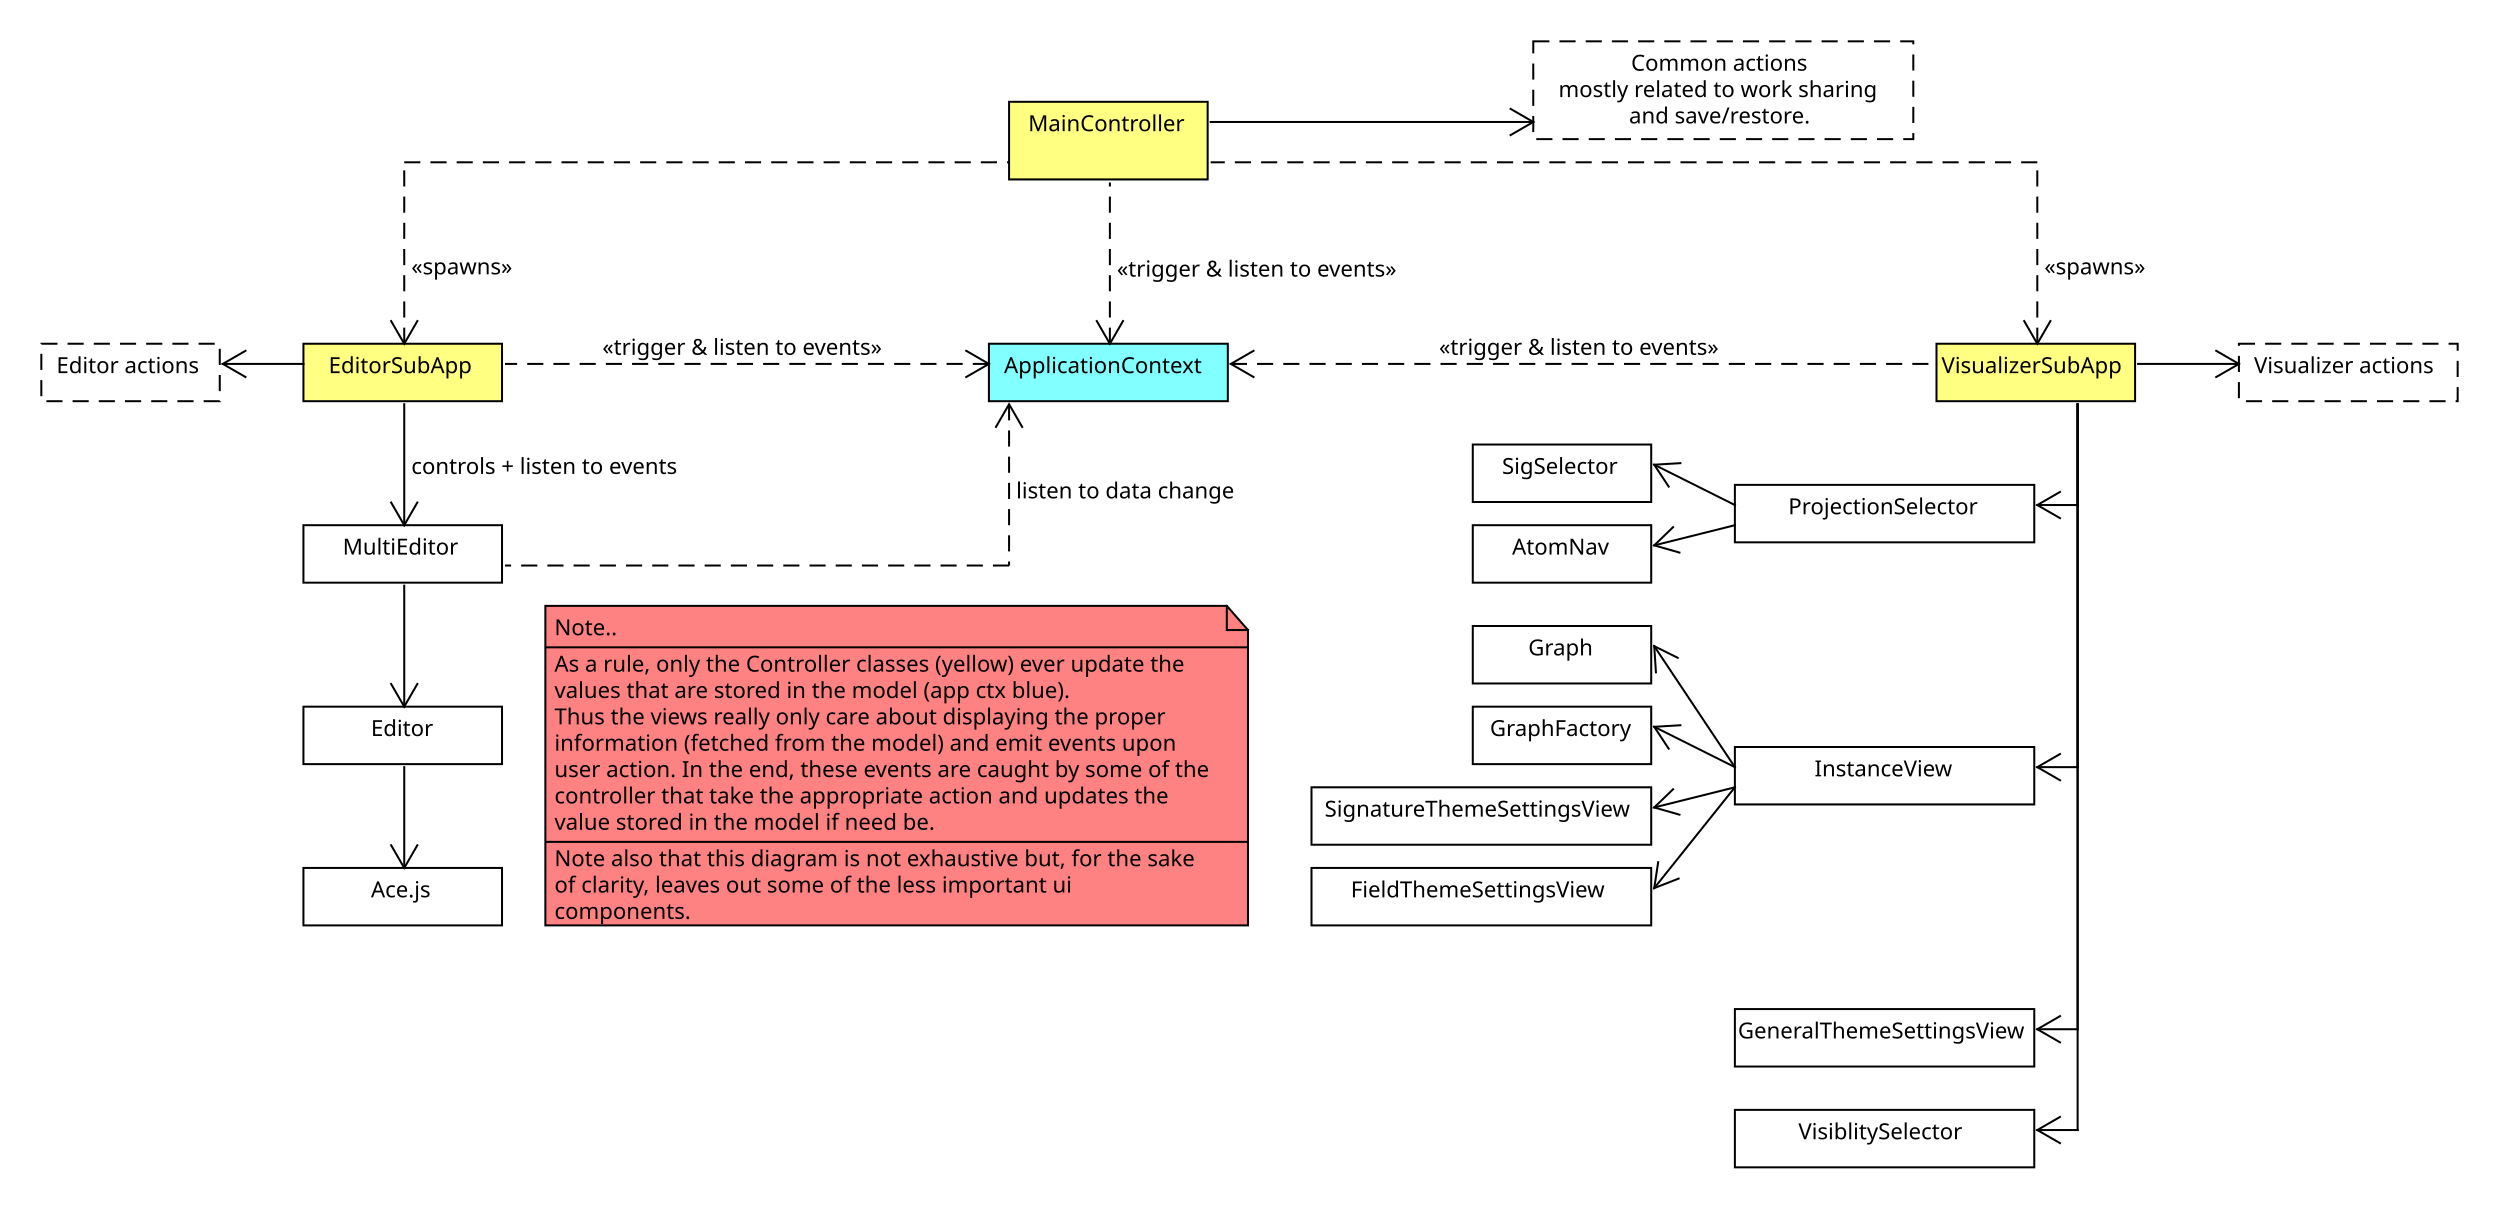
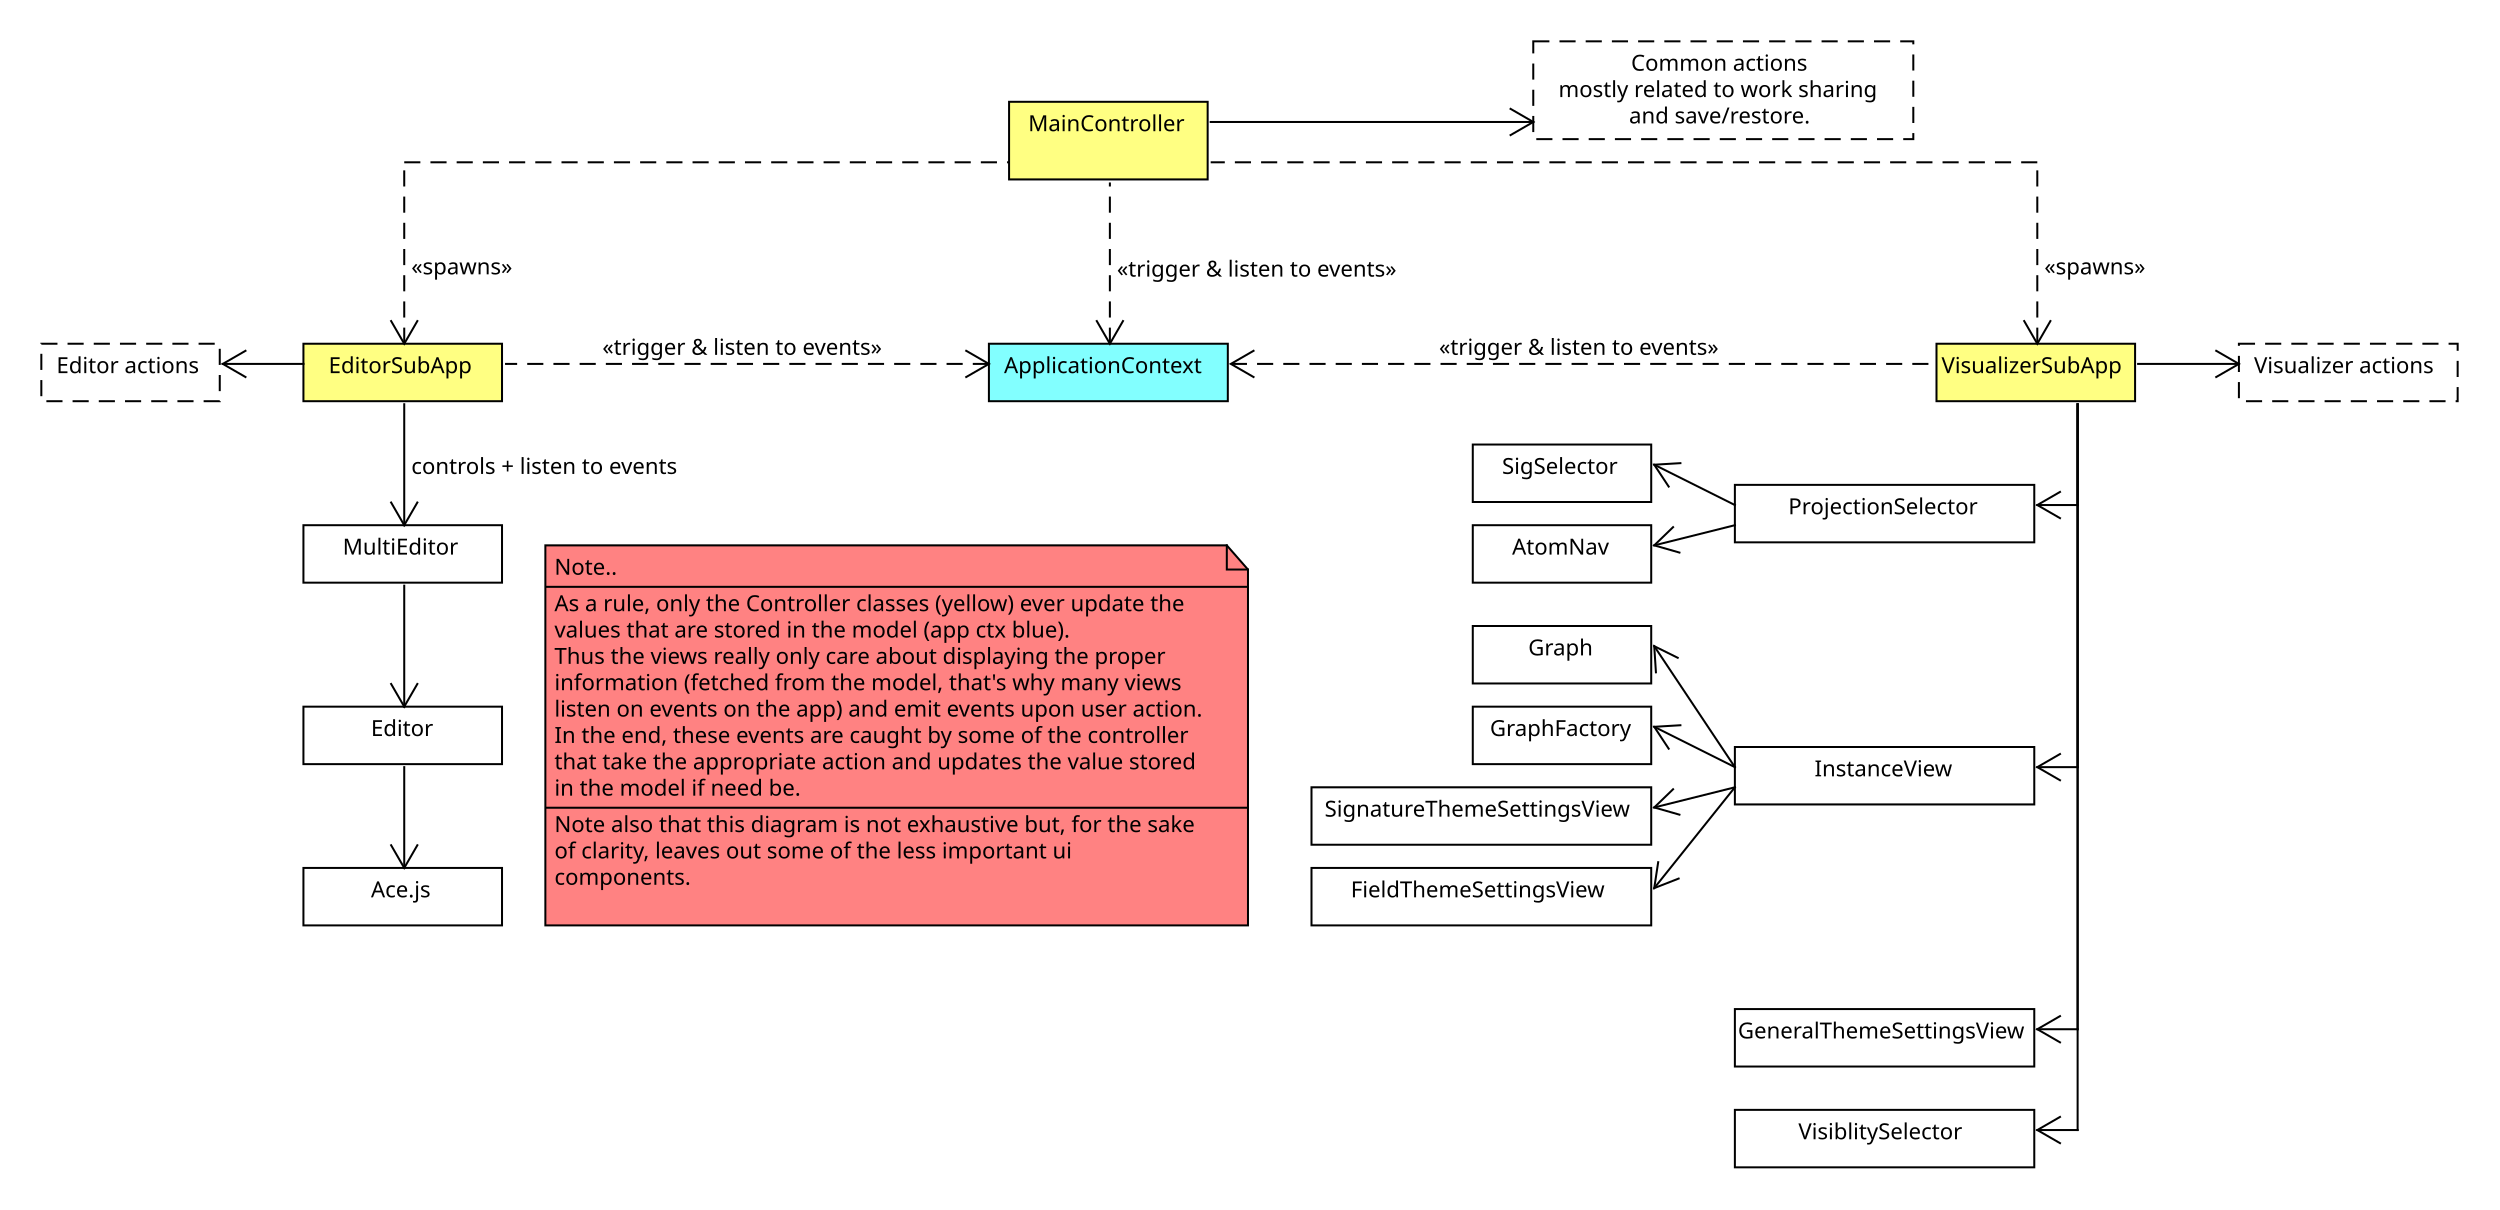
<svg xmlns="http://www.w3.org/2000/svg" fill-opacity="1" color-rendering="auto" color-interpolation="auto" text-rendering="auto" stroke="black" stroke-linecap="square" width="1240" stroke-miterlimit="10" shape-rendering="auto" stroke-opacity="1" fill="black" stroke-dasharray="none" font-weight="normal" stroke-width="1" viewBox="-20 50 1240 600" height="600" font-family="'Dialog'" font-style="normal" stroke-linejoin="miter" font-size="12" stroke-dashoffset="0" image-rendering="auto">
  <defs id="genericDefs" />
  <g>
    <defs id="defs1">
      <clipPath clipPathUnits="userSpaceOnUse" id="clipPath1">
        <path d="M0 0 L2147483647 0 L2147483647 2147483647 L0 2147483647 L0 0 Z" />
      </clipPath>
      <clipPath clipPathUnits="userSpaceOnUse" id="clipPath2">
-         <path d="M0 0 L0 160 L350 160 L350 0 Z" />
+         <path d="M0 0 L0 190 L350 190 L350 0 Z" />
      </clipPath>
      <clipPath clipPathUnits="userSpaceOnUse" id="clipPath3">
        <path d="M0 0 L0 30 L110 30 L110 0 Z" />
      </clipPath>
      <clipPath clipPathUnits="userSpaceOnUse" id="clipPath4">
        <path d="M0 0 L0 30 L170 30 L170 0 Z" />
      </clipPath>
      <clipPath clipPathUnits="userSpaceOnUse" id="clipPath5">
        <path d="M0 0 L0 30 L90 30 L90 0 Z" />
      </clipPath>
      <clipPath clipPathUnits="userSpaceOnUse" id="clipPath6">
        <path d="M0 0 L0 50 L190 50 L190 0 Z" />
      </clipPath>
      <clipPath clipPathUnits="userSpaceOnUse" id="clipPath7">
        <path d="M0 0 L0 30 L150 30 L150 0 Z" />
      </clipPath>
      <clipPath clipPathUnits="userSpaceOnUse" id="clipPath8">
        <path d="M0 0 L0 30 L120 30 L120 0 Z" />
      </clipPath>
      <clipPath clipPathUnits="userSpaceOnUse" id="clipPath9">
        <path d="M0 0 L0 30 L100 30 L100 0 Z" />
      </clipPath>
      <clipPath clipPathUnits="userSpaceOnUse" id="clipPath10">
        <path d="M0 0 L0 40 L100 40 L100 0 Z" />
      </clipPath>
      <clipPath clipPathUnits="userSpaceOnUse" id="clipPath11">
        <path d="M0 0 L0 30 L80 30 L80 0 Z" />
      </clipPath>
      <clipPath clipPathUnits="userSpaceOnUse" id="clipPath12">
        <path d="M0 0 L0 80 L70 80 L70 0 Z" />
      </clipPath>
      <clipPath clipPathUnits="userSpaceOnUse" id="clipPath13">
        <path d="M0 0 L0 40 L70 40 L70 0 Z" />
      </clipPath>
      <clipPath clipPathUnits="userSpaceOnUse" id="clipPath14">
        <path d="M0 0 L0 50 L70 50 L70 0 Z" />
      </clipPath>
      <clipPath clipPathUnits="userSpaceOnUse" id="clipPath15">
        <path d="M0 0 L0 90 L70 90 L70 0 Z" />
      </clipPath>
      <clipPath clipPathUnits="userSpaceOnUse" id="clipPath16">
        <path d="M0 0 L0 390 L50 390 L50 0 Z" />
      </clipPath>
      <clipPath clipPathUnits="userSpaceOnUse" id="clipPath17">
        <path d="M0 0 L0 340 L50 340 L50 0 Z" />
      </clipPath>
      <clipPath clipPathUnits="userSpaceOnUse" id="clipPath18">
        <path d="M0 0 L0 210 L50 210 L50 0 Z" />
      </clipPath>
      <clipPath clipPathUnits="userSpaceOnUse" id="clipPath19">
        <path d="M0 0 L0 80 L50 80 L50 0 Z" />
      </clipPath>
      <clipPath clipPathUnits="userSpaceOnUse" id="clipPath20">
        <path d="M0 0 L0 30 L190 30 L190 0 Z" />
      </clipPath>
      <clipPath clipPathUnits="userSpaceOnUse" id="clipPath21">
-         <path d="M0 0 L0 110 L390 110 L390 0 Z" />
+         <path d="M0 0 L0 80 L30 80 L30 0 Z" />
      </clipPath>
      <clipPath clipPathUnits="userSpaceOnUse" id="clipPath22">
-         <path d="M0 0 L0 80 L30 80 L30 0 Z" />
+         <path d="M0 0 L0 90 L30 90 L30 0 Z" />
      </clipPath>
      <clipPath clipPathUnits="userSpaceOnUse" id="clipPath23">
-         <path d="M0 0 L0 90 L30 90 L30 0 Z" />
+         <path d="M0 0 L0 40 L270 40 L270 0 Z" />
      </clipPath>
      <clipPath clipPathUnits="userSpaceOnUse" id="clipPath24">
-         <path d="M0 0 L0 40 L270 40 L270 0 Z" />
+         <path d="M0 0 L0 40 L380 40 L380 0 Z" />
      </clipPath>
      <clipPath clipPathUnits="userSpaceOnUse" id="clipPath25">
-         <path d="M0 0 L0 40 L380 40 L380 0 Z" />
+         <path d="M0 0 L0 110 L170 110 L170 0 Z" />
      </clipPath>
      <clipPath clipPathUnits="userSpaceOnUse" id="clipPath26">
-         <path d="M0 0 L0 110 L170 110 L170 0 Z" />
+         <path d="M0 0 L0 90 L170 90 L170 0 Z" />
      </clipPath>
      <clipPath clipPathUnits="userSpaceOnUse" id="clipPath27">
-         <path d="M0 0 L0 90 L170 90 L170 0 Z" />
+         <path d="M0 0 L0 120 L490 120 L490 0 Z" />
      </clipPath>
      <clipPath clipPathUnits="userSpaceOnUse" id="clipPath28">
-         <path d="M0 0 L0 120 L490 120 L490 0 Z" />
-       </clipPath>
-       <clipPath clipPathUnits="userSpaceOnUse" id="clipPath29">
        <path d="M0 0 L0 120 L330 120 L330 0 Z" />
      </clipPath>
    </defs>
-     <g fill="rgb(255,0,0)" fill-opacity="0.49" transform="translate(250,350)" stroke-opacity="0.49" stroke="rgb(255,0,0)">
-       <path d="M0.5 0.5 L338.5 0.5 L349 12.5 L349 159 L0.5 159 L0.5 0.5" stroke="none" clip-path="url(#clipPath2)" />
-     </g>
-     <g transform="translate(250,350)">
-       <path fill="none" d="M0.5 0.5 L338.5 0.5 L349 12.5 L349 159 L0.5 159 L0.5 0.5" clip-path="url(#clipPath2)" />
+     <g fill="rgb(255,0,0)" fill-opacity="0.49" transform="translate(250,320)" stroke-opacity="0.49" stroke="rgb(255,0,0)">
+       <path d="M0.5 0.5 L338.5 0.5 L349 12.5 L349 189 L0.5 189 L0.5 0.5" stroke="none" clip-path="url(#clipPath2)" />
+     </g>
+     <g transform="translate(250,320)">
+       <path fill="none" d="M0.5 0.5 L338.5 0.5 L349 12.5 L349 189 L0.5 189 L0.5 0.5" clip-path="url(#clipPath2)" />
      <path fill="none" d="M338.5 0.5 L338.5 12.5 L349 12.5" clip-path="url(#clipPath2)" />
      <text x="5" font-size="11" y="15.071" clip-path="url(#clipPath2)" font-family="sans-serif" stroke="none" xml:space="preserve">Note..</text>
      <path fill="none" d="M1 21.071 L349 21.071" clip-path="url(#clipPath2)" />
      <text x="5" font-size="11" y="33.142" clip-path="url(#clipPath2)" font-family="sans-serif" stroke="none" xml:space="preserve">As a rule, only the Controller classes (yellow) ever update the</text>
      <text x="5" font-size="11" y="46.212" clip-path="url(#clipPath2)" font-family="sans-serif" stroke="none" xml:space="preserve">values that are stored in the model (app ctx blue).</text>
      <text x="5" font-size="11" y="59.283" clip-path="url(#clipPath2)" font-family="sans-serif" stroke="none" xml:space="preserve">Thus the views really only care about displaying the proper</text>
-       <text x="5" font-size="11" y="72.354" clip-path="url(#clipPath2)" font-family="sans-serif" stroke="none" xml:space="preserve">information (fetched from the model) and emit events upon</text>
-       <text x="5" font-size="11" y="85.425" clip-path="url(#clipPath2)" font-family="sans-serif" stroke="none" xml:space="preserve">user action. In the end, these events are caught by some of the</text>
-       <text x="5" font-size="11" y="98.496" clip-path="url(#clipPath2)" font-family="sans-serif" stroke="none" xml:space="preserve">controller that take the appropriate action and updates the</text>
-       <text x="5" font-size="11" y="111.566" clip-path="url(#clipPath2)" font-family="sans-serif" stroke="none" xml:space="preserve">value stored in the model if need be.</text>
-       <path fill="none" d="M1 117.566 L349 117.566" clip-path="url(#clipPath2)" />
-       <text x="5" font-size="11" y="129.637" clip-path="url(#clipPath2)" font-family="sans-serif" stroke="none" xml:space="preserve">Note also that this diagram is not exhaustive but, for the sake</text>
-       <text x="5" font-size="11" y="142.708" clip-path="url(#clipPath2)" font-family="sans-serif" stroke="none" xml:space="preserve">of clarity, leaves out some of the less important ui</text>
-       <text x="5" font-size="11" y="155.779" clip-path="url(#clipPath2)" font-family="sans-serif" stroke="none" xml:space="preserve">components.</text>
+       <text x="5" font-size="11" y="72.354" clip-path="url(#clipPath2)" font-family="sans-serif" stroke="none" xml:space="preserve">information (fetched from the model, that's why many views</text>
+       <text x="5" font-size="11" y="85.425" clip-path="url(#clipPath2)" font-family="sans-serif" stroke="none" xml:space="preserve">listen on events on the app) and emit events upon user action.</text>
+       <text x="5" font-size="11" y="98.496" clip-path="url(#clipPath2)" font-family="sans-serif" stroke="none" xml:space="preserve">In the end, these events are caught by some of the controller</text>
+       <text x="5" font-size="11" y="111.566" clip-path="url(#clipPath2)" font-family="sans-serif" stroke="none" xml:space="preserve">that take the appropriate action and updates the value stored</text>
+       <text x="5" font-size="11" y="124.637" clip-path="url(#clipPath2)" font-family="sans-serif" stroke="none" xml:space="preserve">in the model if need be.</text>
+       <path fill="none" d="M1 130.637 L349 130.637" clip-path="url(#clipPath2)" />
+       <text x="5" font-size="11" y="142.708" clip-path="url(#clipPath2)" font-family="sans-serif" stroke="none" xml:space="preserve">Note also that this diagram is not exhaustive but, for the sake</text>
+       <text x="5" font-size="11" y="155.779" clip-path="url(#clipPath2)" font-family="sans-serif" stroke="none" xml:space="preserve">of clarity, leaves out some of the less important ui</text>
+       <text x="5" font-size="11" y="168.85" clip-path="url(#clipPath2)" font-family="sans-serif" stroke="none" xml:space="preserve">components.</text>
    </g>
    <g fill="rgb(255,255,255)" fill-opacity="0" transform="translate(1090,220)" stroke-opacity="0" stroke="rgb(255,255,255)">
      <rect x="0.5" width="108.5" height="28.5" y="0.5" clip-path="url(#clipPath3)" stroke="none" />
    </g>
    <g stroke-dasharray="8,5" stroke-miterlimit="5" transform="translate(1090,220)" stroke-linecap="butt">
      <rect fill="none" x="0.5" width="108.5" height="28.5" y="0.5" clip-path="url(#clipPath3)" />
      <text x="8" font-size="11" y="15.071" clip-path="url(#clipPath3)" font-family="sans-serif" stroke="none" xml:space="preserve">Visualizer actions</text>
    </g>
    <g fill="rgb(255,255,255)" fill-opacity="0" transform="translate(630,480)" stroke-opacity="0" stroke="rgb(255,255,255)">
      <rect x="0.5" width="168.5" height="28.5" y="0.5" clip-path="url(#clipPath4)" stroke="none" />
    </g>
    <g transform="translate(630,480)">
      <rect fill="none" x="0.5" width="168.5" height="28.5" y="0.5" clip-path="url(#clipPath4)" />
      <text x="20" font-size="11" y="15.071" clip-path="url(#clipPath4)" font-family="sans-serif" stroke="none" xml:space="preserve">FieldThemeSettingsView</text>
    </g>
    <g fill="rgb(255,255,255)" fill-opacity="0" transform="translate(0,220)" stroke-opacity="0" stroke="rgb(255,255,255)">
      <rect x="0.5" width="88.5" height="28.5" y="0.5" clip-path="url(#clipPath5)" stroke="none" />
    </g>
    <g stroke-dasharray="8,5" stroke-miterlimit="5" transform="translate(0,220)" stroke-linecap="butt">
      <rect fill="none" x="0.5" width="88.5" height="28.5" y="0.5" clip-path="url(#clipPath5)" />
      <text x="8" font-size="11" y="15.071" clip-path="url(#clipPath5)" font-family="sans-serif" stroke="none" xml:space="preserve">Editor actions</text>
    </g>
    <g fill="rgb(255,255,255)" fill-opacity="0" transform="translate(740,70)" stroke-opacity="0" stroke="rgb(255,255,255)">
      <rect x="0.5" width="188.5" height="48.5" y="0.5" clip-path="url(#clipPath6)" stroke="none" />
    </g>
    <g stroke-dasharray="8,5" stroke-miterlimit="5" transform="translate(740,70)" stroke-linecap="butt">
      <rect fill="none" x="0.5" width="188.5" height="48.5" y="0.5" clip-path="url(#clipPath6)" />
      <text x="49" font-size="11" y="15.071" clip-path="url(#clipPath6)" font-family="sans-serif" stroke="none" xml:space="preserve">Common actions</text>
      <text x="13" font-size="11" y="28.142" clip-path="url(#clipPath6)" font-family="sans-serif" stroke="none" xml:space="preserve">mostly related to work sharing</text>
      <text x="48" font-size="11" y="41.212" clip-path="url(#clipPath6)" font-family="sans-serif" stroke="none" xml:space="preserve">and save/restore.</text>
    </g>
    <g fill="rgb(255,255,255)" fill-opacity="0" transform="translate(630,440)" stroke-opacity="0" stroke="rgb(255,255,255)">
      <rect x="0.5" width="168.5" height="28.5" y="0.5" clip-path="url(#clipPath4)" stroke="none" />
    </g>
    <g transform="translate(630,440)">
      <rect fill="none" x="0.5" width="168.5" height="28.5" y="0.5" clip-path="url(#clipPath4)" />
      <text x="7" font-size="11" y="15.071" clip-path="url(#clipPath4)" font-family="sans-serif" stroke="none" xml:space="preserve">SignatureThemeSettingsView</text>
    </g>
    <g fill="rgb(255,255,255)" fill-opacity="0" transform="translate(710,400)" stroke-opacity="0" stroke="rgb(255,255,255)">
      <rect x="0.5" width="88.5" height="28.5" y="0.5" clip-path="url(#clipPath5)" stroke="none" />
    </g>
    <g transform="translate(710,400)">
      <rect fill="none" x="0.5" width="88.5" height="28.5" y="0.5" clip-path="url(#clipPath5)" />
      <text x="9" font-size="11" y="15.071" clip-path="url(#clipPath5)" font-family="sans-serif" stroke="none" xml:space="preserve">GraphFactory</text>
    </g>
    <g fill="rgb(255,255,255)" fill-opacity="0" transform="translate(710,360)" stroke-opacity="0" stroke="rgb(255,255,255)">
      <rect x="0.5" width="88.5" height="28.5" y="0.5" clip-path="url(#clipPath5)" stroke="none" />
    </g>
    <g transform="translate(710,360)">
      <rect fill="none" x="0.5" width="88.5" height="28.5" y="0.5" clip-path="url(#clipPath5)" />
      <text x="28" font-size="11" y="15.071" clip-path="url(#clipPath5)" font-family="sans-serif" stroke="none" xml:space="preserve">Graph</text>
    </g>
    <g fill="rgb(255,255,255)" fill-opacity="0" transform="translate(710,310)" stroke-opacity="0" stroke="rgb(255,255,255)">
      <rect x="0.5" width="88.5" height="28.5" y="0.5" clip-path="url(#clipPath5)" stroke="none" />
    </g>
    <g transform="translate(710,310)">
      <rect fill="none" x="0.5" width="88.5" height="28.5" y="0.5" clip-path="url(#clipPath5)" />
      <text x="20" font-size="11" y="15.071" clip-path="url(#clipPath5)" font-family="sans-serif" stroke="none" xml:space="preserve">AtomNav</text>
    </g>
    <g fill="rgb(255,255,255)" fill-opacity="0" transform="translate(710,270)" stroke-opacity="0" stroke="rgb(255,255,255)">
      <rect x="0.5" width="88.5" height="28.5" y="0.5" clip-path="url(#clipPath5)" stroke="none" />
    </g>
    <g transform="translate(710,270)">
      <rect fill="none" x="0.5" width="88.5" height="28.5" y="0.5" clip-path="url(#clipPath5)" />
      <text x="15" font-size="11" y="15.071" clip-path="url(#clipPath5)" font-family="sans-serif" stroke="none" xml:space="preserve">SigSelector</text>
    </g>
    <g fill="rgb(255,255,255)" fill-opacity="0" transform="translate(840,600)" stroke-opacity="0" stroke="rgb(255,255,255)">
      <rect x="0.5" width="148.5" height="28.5" y="0.5" clip-path="url(#clipPath7)" stroke="none" />
    </g>
    <g transform="translate(840,600)">
      <rect fill="none" x="0.5" width="148.5" height="28.5" y="0.5" clip-path="url(#clipPath7)" />
      <text x="32" font-size="11" y="15.071" clip-path="url(#clipPath7)" font-family="sans-serif" stroke="none" xml:space="preserve">VisiblitySelector</text>
    </g>
    <g fill="rgb(255,255,255)" fill-opacity="0" transform="translate(840,550)" stroke-opacity="0" stroke="rgb(255,255,255)">
      <rect x="0.5" width="148.5" height="28.5" y="0.5" clip-path="url(#clipPath7)" stroke="none" />
    </g>
    <g transform="translate(840,550)">
      <rect fill="none" x="0.5" width="148.5" height="28.5" y="0.5" clip-path="url(#clipPath7)" />
      <text x="2" font-size="11" y="15.071" clip-path="url(#clipPath7)" font-family="sans-serif" stroke="none" xml:space="preserve">GeneralThemeSettingsView</text>
    </g>
    <g fill="rgb(255,255,255)" fill-opacity="0" transform="translate(840,420)" stroke-opacity="0" stroke="rgb(255,255,255)">
      <rect x="0.5" width="148.5" height="28.5" y="0.5" clip-path="url(#clipPath7)" stroke="none" />
    </g>
    <g transform="translate(840,420)">
      <rect fill="none" x="0.5" width="148.5" height="28.5" y="0.5" clip-path="url(#clipPath7)" />
      <text x="40" font-size="11" y="15.071" clip-path="url(#clipPath7)" font-family="sans-serif" stroke="none" xml:space="preserve">InstanceView</text>
    </g>
    <g fill="rgb(255,255,255)" fill-opacity="0" transform="translate(840,290)" stroke-opacity="0" stroke="rgb(255,255,255)">
      <rect x="0.5" width="148.5" height="28.5" y="0.5" clip-path="url(#clipPath7)" stroke="none" />
    </g>
    <g transform="translate(840,290)">
      <rect fill="none" x="0.5" width="148.5" height="28.5" y="0.5" clip-path="url(#clipPath7)" />
      <text x="27" font-size="11" y="15.071" clip-path="url(#clipPath7)" font-family="sans-serif" stroke="none" xml:space="preserve">ProjectionSelector</text>
    </g>
    <g fill="rgb(0,255,255)" fill-opacity="0.49" transform="translate(470,220)" stroke-opacity="0.49" stroke="rgb(0,255,255)">
      <rect x="0.5" width="118.5" height="28.5" y="0.5" clip-path="url(#clipPath8)" stroke="none" />
    </g>
    <g transform="translate(470,220)">
      <rect fill="none" x="0.5" width="118.5" height="28.5" y="0.5" clip-path="url(#clipPath8)" />
      <text x="8" font-size="11" y="15.071" clip-path="url(#clipPath8)" font-family="sans-serif" stroke="none" xml:space="preserve">ApplicationContext</text>
    </g>
    <g fill="rgb(255,255,255)" fill-opacity="0" transform="translate(130,480)" stroke-opacity="0" stroke="rgb(255,255,255)">
      <rect x="0.5" width="98.5" height="28.5" y="0.5" clip-path="url(#clipPath9)" stroke="none" />
    </g>
    <g transform="translate(130,480)">
      <rect fill="none" x="0.5" width="98.5" height="28.5" y="0.5" clip-path="url(#clipPath9)" />
      <text x="34" font-size="11" y="15.071" clip-path="url(#clipPath9)" font-family="sans-serif" stroke="none" xml:space="preserve">Ace.js</text>
    </g>
    <g fill="rgb(255,255,255)" fill-opacity="0" transform="translate(130,400)" stroke-opacity="0" stroke="rgb(255,255,255)">
      <rect x="0.5" width="98.5" height="28.5" y="0.5" clip-path="url(#clipPath9)" stroke="none" />
    </g>
    <g transform="translate(130,400)">
      <rect fill="none" x="0.5" width="98.5" height="28.5" y="0.5" clip-path="url(#clipPath9)" />
      <text x="34" font-size="11" y="15.071" clip-path="url(#clipPath9)" font-family="sans-serif" stroke="none" xml:space="preserve">Editor</text>
    </g>
    <g fill="rgb(255,255,255)" fill-opacity="0" transform="translate(130,310)" stroke-opacity="0" stroke="rgb(255,255,255)">
      <rect x="0.5" width="98.5" height="28.5" y="0.5" clip-path="url(#clipPath9)" stroke="none" />
    </g>
    <g transform="translate(130,310)">
      <rect fill="none" x="0.5" width="98.5" height="28.5" y="0.5" clip-path="url(#clipPath9)" />
      <text x="20" font-size="11" y="15.071" clip-path="url(#clipPath9)" font-family="sans-serif" stroke="none" xml:space="preserve">MultiEditor</text>
    </g>
    <g fill="rgb(255,255,0)" fill-opacity="0.49" transform="translate(130,220)" stroke-opacity="0.49" stroke="rgb(255,255,0)">
      <rect x="0.5" width="98.5" height="28.5" y="0.5" clip-path="url(#clipPath9)" stroke="none" />
    </g>
    <g transform="translate(130,220)">
      <rect fill="none" x="0.5" width="98.5" height="28.5" y="0.5" clip-path="url(#clipPath9)" />
      <text x="13" font-size="11" y="15.071" clip-path="url(#clipPath9)" font-family="sans-serif" stroke="none" xml:space="preserve">EditorSubApp</text>
    </g>
    <g fill="rgb(255,255,0)" fill-opacity="0.49" transform="translate(940,220)" stroke-opacity="0.49" stroke="rgb(255,255,0)">
      <rect x="0.5" width="98.5" height="28.5" y="0.5" clip-path="url(#clipPath9)" stroke="none" />
    </g>
    <g transform="translate(940,220)">
      <rect fill="none" x="0.5" width="98.5" height="28.5" y="0.5" clip-path="url(#clipPath9)" />
      <text x="3" font-size="11" y="15.071" clip-path="url(#clipPath9)" font-family="sans-serif" stroke="none" xml:space="preserve">VisualizerSubApp</text>
    </g>
    <g fill="rgb(255,255,0)" fill-opacity="0.49" transform="translate(480,100)" stroke-opacity="0.49" stroke="rgb(255,255,0)">
      <rect x="0.5" width="98.5" height="38.5" y="0.5" clip-path="url(#clipPath10)" stroke="none" />
    </g>
    <g transform="translate(480,100)">
      <rect fill="none" x="0.5" width="98.5" height="38.5" y="0.5" clip-path="url(#clipPath10)" />
      <text x="10" font-size="11" y="15.071" clip-path="url(#clipPath10)" font-family="sans-serif" stroke="none" xml:space="preserve">MainController</text>
    </g>
    <g transform="translate(1030,220)">
      <path fill="none" d="M60.5 10.5 L10.5 10.5" clip-path="url(#clipPath11)" />
      <path fill="none" d="M49.242 4 L60.5 10.5 L49.242 17" clip-path="url(#clipPath11)" />
    </g>
    <g transform="translate(790,430)">
      <path fill="none" d="M10.5 60.5 L50.5 10.5" clip-path="url(#clipPath12)" />
      <path fill="none" d="M22.609 55.769 L10.5 60.5 L12.457 47.648" clip-path="url(#clipPath12)" />
    </g>
    <g transform="translate(790,430)">
      <path fill="none" d="M10.5 20.5 L50.5 10.5" clip-path="url(#clipPath13)" />
      <path fill="none" d="M22.999 24.075 L10.5 20.5 L19.846 11.463" clip-path="url(#clipPath13)" />
    </g>
    <g transform="translate(790,400)">
      <path fill="none" d="M10.5 10.5 L50.5 30.5" clip-path="url(#clipPath14)" />
      <path fill="none" d="M17.663 21.349 L10.5 10.5 L23.477 9.721" clip-path="url(#clipPath14)" />
    </g>
    <g transform="translate(790,360)">
      <path fill="none" d="M10.5 10.5 L50.5 70.5" clip-path="url(#clipPath15)" />
      <path fill="none" d="M11.337 23.473 L10.5 10.5 L22.153 16.262" clip-path="url(#clipPath15)" />
    </g>
    <g transform="translate(790,300)">
      <path fill="none" d="M10.5 20.5 L50.5 10.5" clip-path="url(#clipPath13)" />
      <path fill="none" d="M22.999 24.075 L10.5 20.5 L19.846 11.463" clip-path="url(#clipPath13)" />
    </g>
    <g transform="translate(790,270)">
      <path fill="none" d="M10.5 10.5 L50.5 30.5" clip-path="url(#clipPath14)" />
      <path fill="none" d="M17.663 21.349 L10.5 10.5 L23.477 9.721" clip-path="url(#clipPath14)" />
    </g>
    <g transform="translate(980,240)">
      <path fill="none" d="M10.5 370.5 L30.5 370.5" clip-path="url(#clipPath16)" />
      <path fill="none" d="M30.5 370.5 L30.5 10.5" clip-path="url(#clipPath16)" />
      <path fill="none" d="M21.758 377 L10.5 370.5 L21.758 364" clip-path="url(#clipPath16)" />
    </g>
    <g transform="translate(980,240)">
      <path fill="none" d="M10.5 320.5 L30.5 320.5" clip-path="url(#clipPath17)" />
      <path fill="none" d="M30.5 320.5 L30.5 10.5" clip-path="url(#clipPath17)" />
      <path fill="none" d="M21.758 327 L10.5 320.5 L21.758 314" clip-path="url(#clipPath17)" />
    </g>
    <g transform="translate(980,240)">
      <path fill="none" d="M10.5 190.5 L30.5 190.5" clip-path="url(#clipPath18)" />
      <path fill="none" d="M30.5 190.5 L30.5 10.5" clip-path="url(#clipPath18)" />
      <path fill="none" d="M21.758 197 L10.5 190.5 L21.758 184" clip-path="url(#clipPath18)" />
    </g>
    <g transform="translate(980,240)">
      <path fill="none" d="M10.5 60.5 L30.5 60.5" clip-path="url(#clipPath19)" />
      <path fill="none" d="M30.5 60.5 L30.5 10.5" clip-path="url(#clipPath19)" />
      <path fill="none" d="M21.758 67 L10.5 60.5 L21.758 54" clip-path="url(#clipPath19)" />
    </g>
    <g transform="translate(80,210)">
      <path fill="none" d="M10.5 20.5 L50.5 20.5" clip-path="url(#clipPath13)" />
      <path fill="none" d="M21.758 27 L10.5 20.5 L21.758 14" clip-path="url(#clipPath13)" />
    </g>
    <g transform="translate(570,100)">
      <path fill="none" d="M170.5 10.5 L10.5 10.5" clip-path="url(#clipPath20)" />
      <path fill="none" d="M159.242 4 L170.5 10.5 L159.242 17" clip-path="url(#clipPath20)" />
    </g>
-     <g stroke-dasharray="8,5" stroke-miterlimit="5" transform="translate(220,240)" stroke-linecap="butt">
-       <path fill="none" d="M260.5 10.5 L260.5 90.5" clip-path="url(#clipPath21)" />
-       <path fill="none" d="M260.5 90.5 L10.5 90.5" clip-path="url(#clipPath21)" />
-       <path fill="none" stroke-miterlimit="10" stroke-dasharray="none" d="M254 21.758 L260.5 10.5 L267 21.758" clip-path="url(#clipPath21)" stroke-linecap="square" />
-     </g>
-     <g font-family="sans-serif" font-size="11" transform="translate(220,240)">
-       <text x="264" xml:space="preserve" y="57.196" clip-path="url(#clipPath21)" stroke="none">listen to data change</text>
-     </g>
    <g transform="translate(170,420)">
-       <path fill="none" d="M10.5 60.5 L10.5 10.5" clip-path="url(#clipPath22)" />
-       <path fill="none" d="M17 49.242 L10.5 60.5 L4 49.242" clip-path="url(#clipPath22)" />
+       <path fill="none" d="M10.5 60.5 L10.5 10.5" clip-path="url(#clipPath21)" />
+       <path fill="none" d="M17 49.242 L10.5 60.5 L4 49.242" clip-path="url(#clipPath21)" />
    </g>
    <g transform="translate(170,330)">
-       <path fill="none" d="M10.5 70.5 L10.5 10.5" clip-path="url(#clipPath23)" />
-       <path fill="none" d="M17 59.242 L10.5 70.5 L4 59.242" clip-path="url(#clipPath23)" />
+       <path fill="none" d="M10.5 70.5 L10.5 10.5" clip-path="url(#clipPath22)" />
+       <path fill="none" d="M17 59.242 L10.5 70.5 L4 59.242" clip-path="url(#clipPath22)" />
    </g>
    <g stroke-dasharray="8,5" stroke-miterlimit="5" transform="translate(220,210)" stroke-linecap="butt">
-       <path fill="none" d="M250.5 20.5 L10.5 20.5" clip-path="url(#clipPath24)" />
-       <path fill="none" stroke-miterlimit="10" stroke-dasharray="none" d="M239.242 14 L250.5 20.5 L239.242 27" clip-path="url(#clipPath24)" stroke-linecap="square" />
+       <path fill="none" d="M250.5 20.5 L10.5 20.5" clip-path="url(#clipPath23)" />
+       <path fill="none" stroke-miterlimit="10" stroke-dasharray="none" d="M239.242 14 L250.5 20.5 L239.242 27" clip-path="url(#clipPath23)" stroke-linecap="square" />
    </g>
    <g font-family="sans-serif" font-size="11" transform="translate(220,210)">
-       <text x="58.763" xml:space="preserve" y="16" clip-path="url(#clipPath24)" stroke="none">«trigger &amp; listen to events»</text>
+       <text x="58.763" xml:space="preserve" y="16" clip-path="url(#clipPath23)" stroke="none">«trigger &amp; listen to events»</text>
    </g>
    <g stroke-dasharray="8,5" stroke-miterlimit="5" transform="translate(580,210)" stroke-linecap="butt">
-       <path fill="none" d="M10.5 20.5 L360.5 20.5" clip-path="url(#clipPath25)" />
-       <path fill="none" stroke-miterlimit="10" stroke-dasharray="none" d="M21.758 27 L10.5 20.5 L21.758 14" clip-path="url(#clipPath25)" stroke-linecap="square" />
+       <path fill="none" d="M10.5 20.5 L360.5 20.5" clip-path="url(#clipPath24)" />
+       <path fill="none" stroke-miterlimit="10" stroke-dasharray="none" d="M21.758 27 L10.5 20.5 L21.758 14" clip-path="url(#clipPath24)" stroke-linecap="square" />
    </g>
    <g font-family="sans-serif" font-size="11" transform="translate(580,210)">
-       <text x="113.763" xml:space="preserve" y="16" clip-path="url(#clipPath25)" stroke="none">«trigger &amp; listen to events»</text>
+       <text x="113.763" xml:space="preserve" y="16" clip-path="url(#clipPath24)" stroke="none">«trigger &amp; listen to events»</text>
    </g>
    <g stroke-dasharray="8,5" stroke-miterlimit="5" transform="translate(520,130)" stroke-linecap="butt">
-       <path fill="none" d="M10.5 90.5 L10.5 10.5" clip-path="url(#clipPath26)" />
-       <path fill="none" stroke-miterlimit="10" stroke-dasharray="none" d="M17 79.242 L10.5 90.5 L4 79.242" clip-path="url(#clipPath26)" stroke-linecap="square" />
+       <path fill="none" d="M10.5 90.5 L10.5 10.5" clip-path="url(#clipPath25)" />
+       <path fill="none" stroke-miterlimit="10" stroke-dasharray="none" d="M17 79.242 L10.5 90.5 L4 79.242" clip-path="url(#clipPath25)" stroke-linecap="square" />
    </g>
    <g font-family="sans-serif" font-size="11" transform="translate(520,130)">
-       <text x="14" xml:space="preserve" y="57.196" clip-path="url(#clipPath26)" stroke="none">«trigger &amp; listen to events»</text>
+       <text x="14" xml:space="preserve" y="57.196" clip-path="url(#clipPath25)" stroke="none">«trigger &amp; listen to events»</text>
    </g>
    <g transform="translate(170,240)">
-       <path fill="none" d="M10.5 70.5 L10.5 10.5" clip-path="url(#clipPath27)" />
-       <path fill="none" d="M17 59.242 L10.5 70.5 L4 59.242" clip-path="url(#clipPath27)" />
-       <text x="14" font-size="11" y="45.08" clip-path="url(#clipPath27)" font-family="sans-serif" stroke="none" xml:space="preserve">controls + listen to events</text>
+       <path fill="none" d="M10.5 70.5 L10.5 10.5" clip-path="url(#clipPath26)" />
+       <path fill="none" d="M17 59.242 L10.5 70.5 L4 59.242" clip-path="url(#clipPath26)" />
+       <text x="14" font-size="11" y="45.08" clip-path="url(#clipPath26)" font-family="sans-serif" stroke="none" xml:space="preserve">controls + listen to events</text>
    </g>
    <g stroke-dasharray="8,5" stroke-miterlimit="5" transform="translate(570,120)" stroke-linecap="butt">
-       <path fill="none" d="M420.5 100.5 L420.5 10.5" clip-path="url(#clipPath28)" />
-       <path fill="none" d="M420.5 10.5 L10.5 10.5" clip-path="url(#clipPath28)" />
-       <path fill="none" stroke-miterlimit="10" stroke-dasharray="none" d="M427 89.242 L420.5 100.5 L414 89.242" clip-path="url(#clipPath28)" stroke-linecap="square" />
+       <path fill="none" d="M420.5 100.5 L420.5 10.5" clip-path="url(#clipPath27)" />
+       <path fill="none" d="M420.5 10.5 L10.5 10.5" clip-path="url(#clipPath27)" />
+       <path fill="none" stroke-miterlimit="10" stroke-dasharray="none" d="M427 89.242 L420.5 100.5 L414 89.242" clip-path="url(#clipPath27)" stroke-linecap="square" />
    </g>
    <g font-family="sans-serif" font-size="11" transform="translate(570,120)">
-       <text x="424" xml:space="preserve" y="66.084" clip-path="url(#clipPath28)" stroke="none">«spawns»</text>
+       <text x="424" xml:space="preserve" y="66.084" clip-path="url(#clipPath27)" stroke="none">«spawns»</text>
    </g>
    <g stroke-dasharray="8,5" stroke-miterlimit="5" transform="translate(170,120)" stroke-linecap="butt">
-       <path fill="none" d="M10.5 100.5 L10.5 10.5" clip-path="url(#clipPath29)" />
-       <path fill="none" d="M10.5 10.5 L310.5 10.5" clip-path="url(#clipPath29)" />
-       <path fill="none" stroke-miterlimit="10" stroke-dasharray="none" d="M17 89.242 L10.5 100.5 L4 89.242" clip-path="url(#clipPath29)" stroke-linecap="square" />
+       <path fill="none" d="M10.5 100.5 L10.5 10.5" clip-path="url(#clipPath28)" />
+       <path fill="none" d="M10.5 10.5 L310.5 10.5" clip-path="url(#clipPath28)" />
+       <path fill="none" stroke-miterlimit="10" stroke-dasharray="none" d="M17 89.242 L10.5 100.5 L4 89.242" clip-path="url(#clipPath28)" stroke-linecap="square" />
    </g>
    <g font-family="sans-serif" font-size="11" transform="translate(170,120)">
-       <text x="14" xml:space="preserve" y="66.084" clip-path="url(#clipPath29)" stroke="none">«spawns»</text>
+       <text x="14" xml:space="preserve" y="66.084" clip-path="url(#clipPath28)" stroke="none">«spawns»</text>
    </g>
  </g>
</svg>
